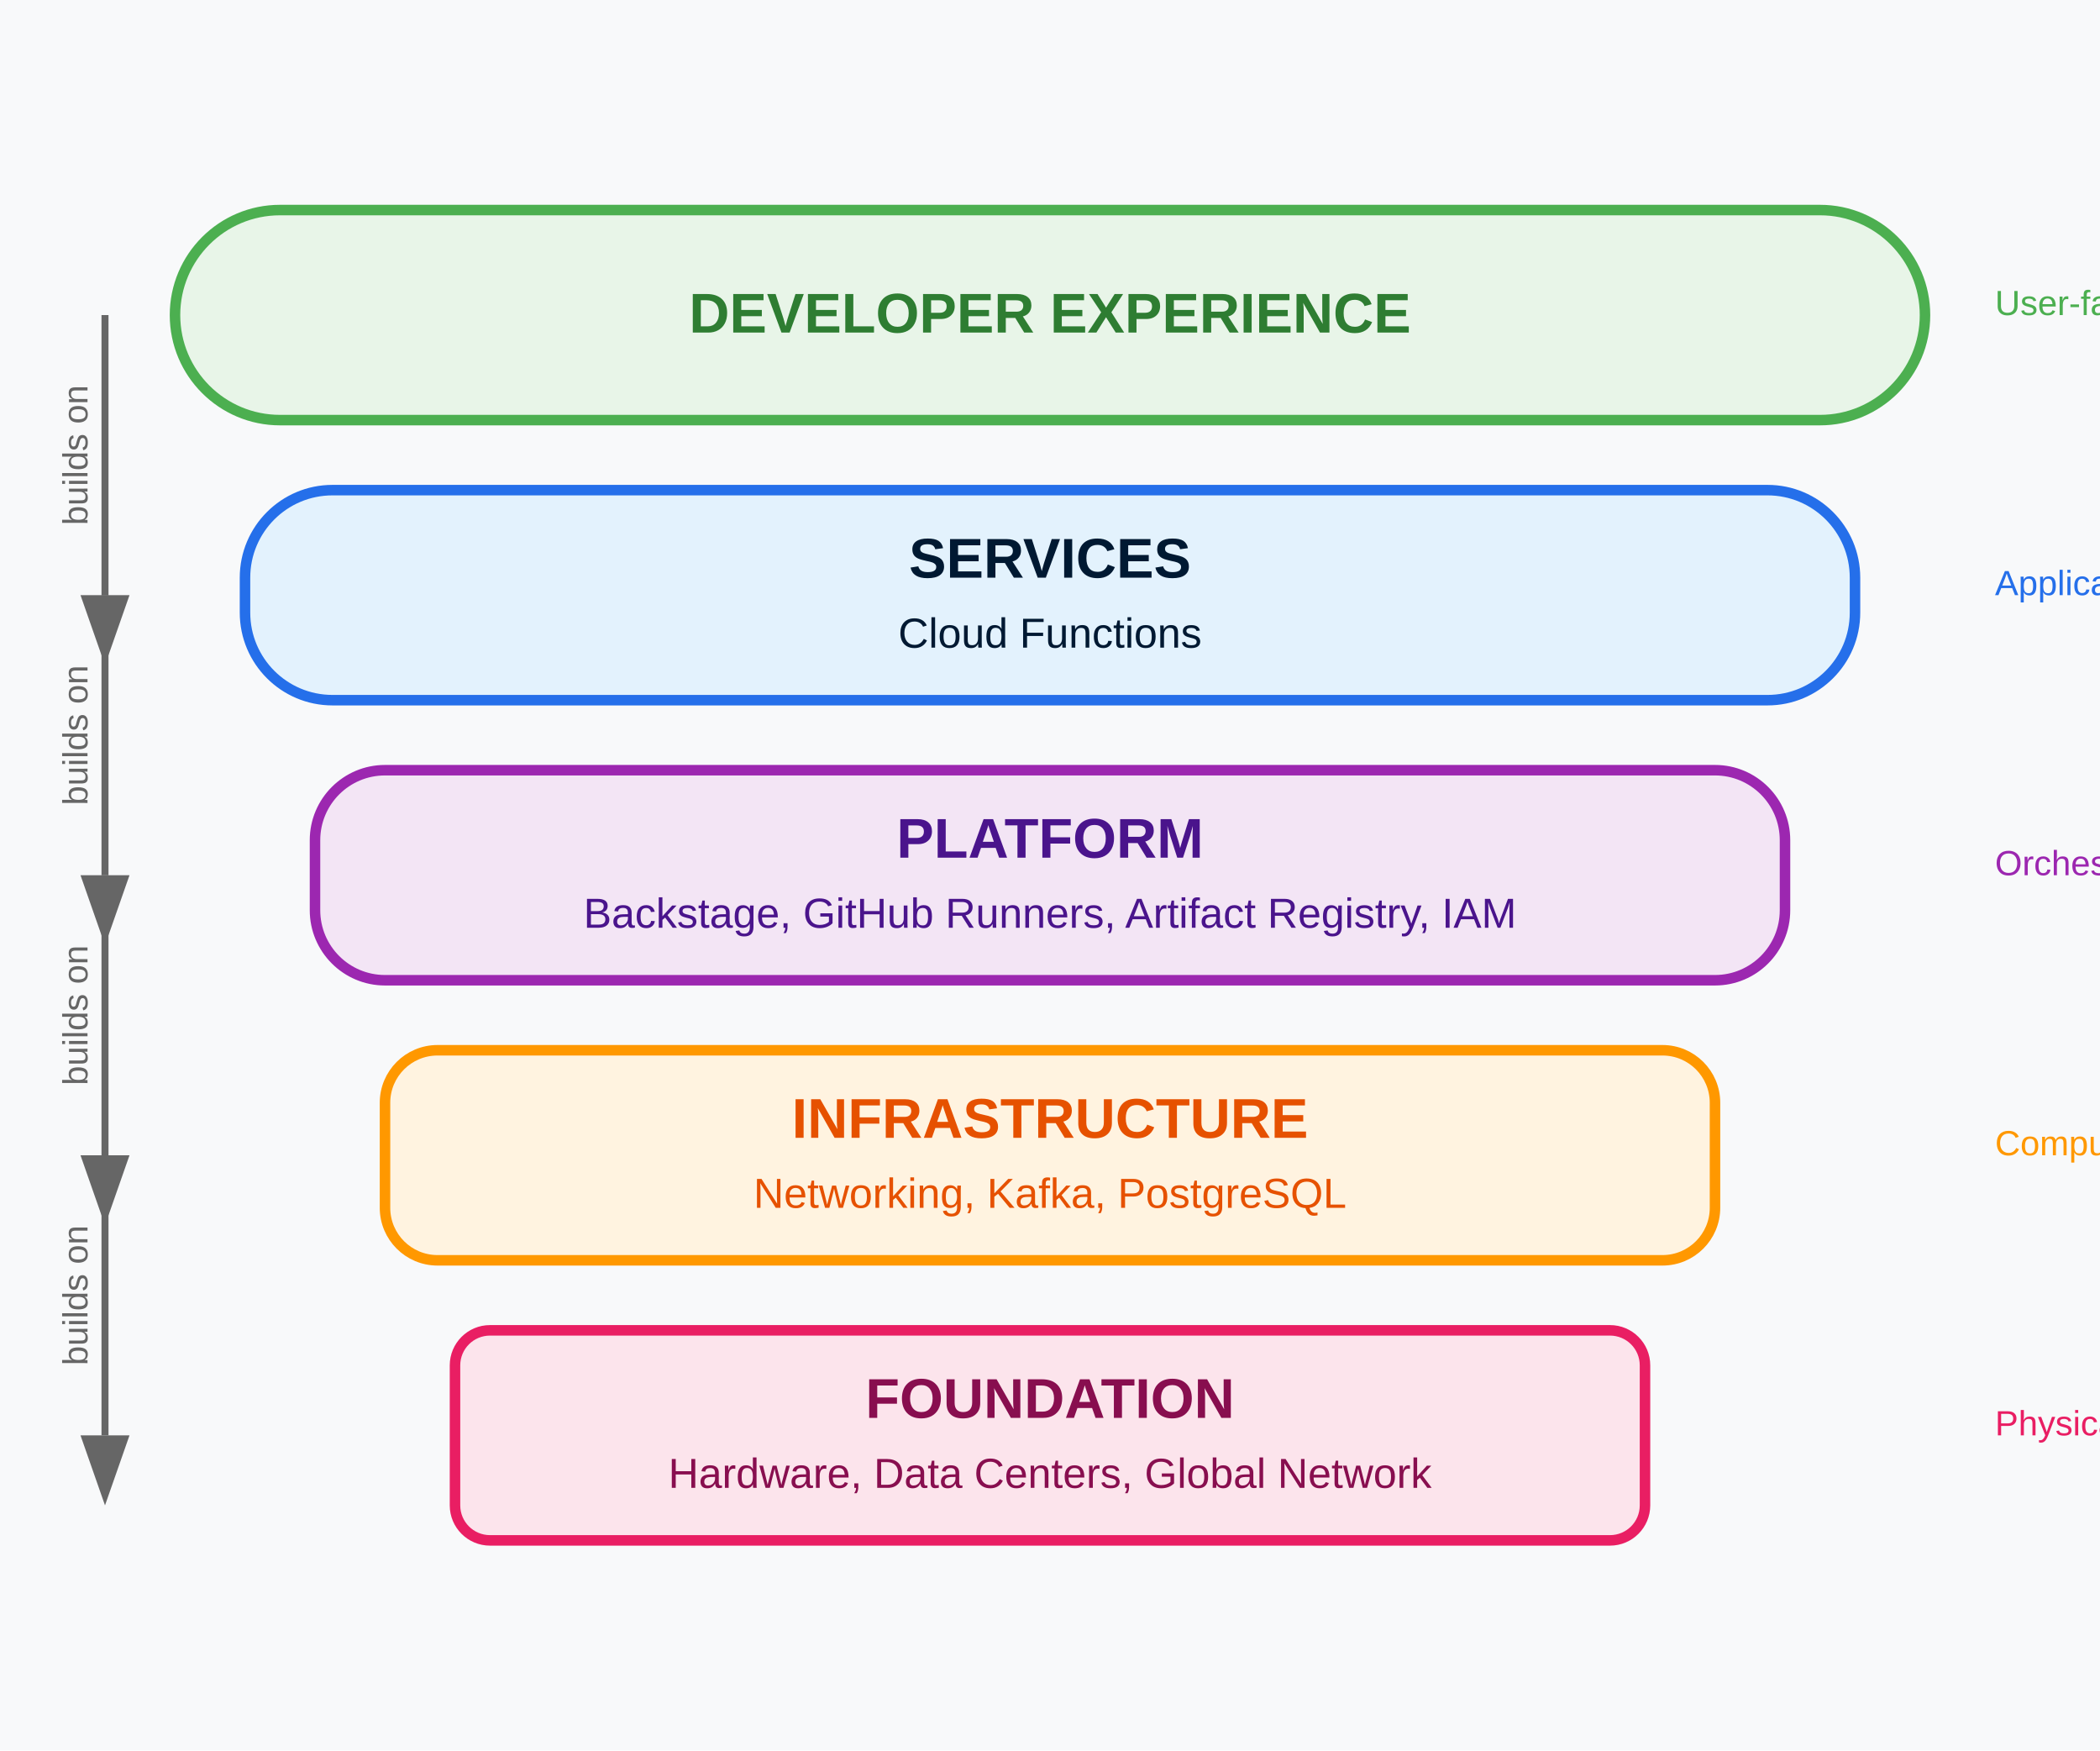
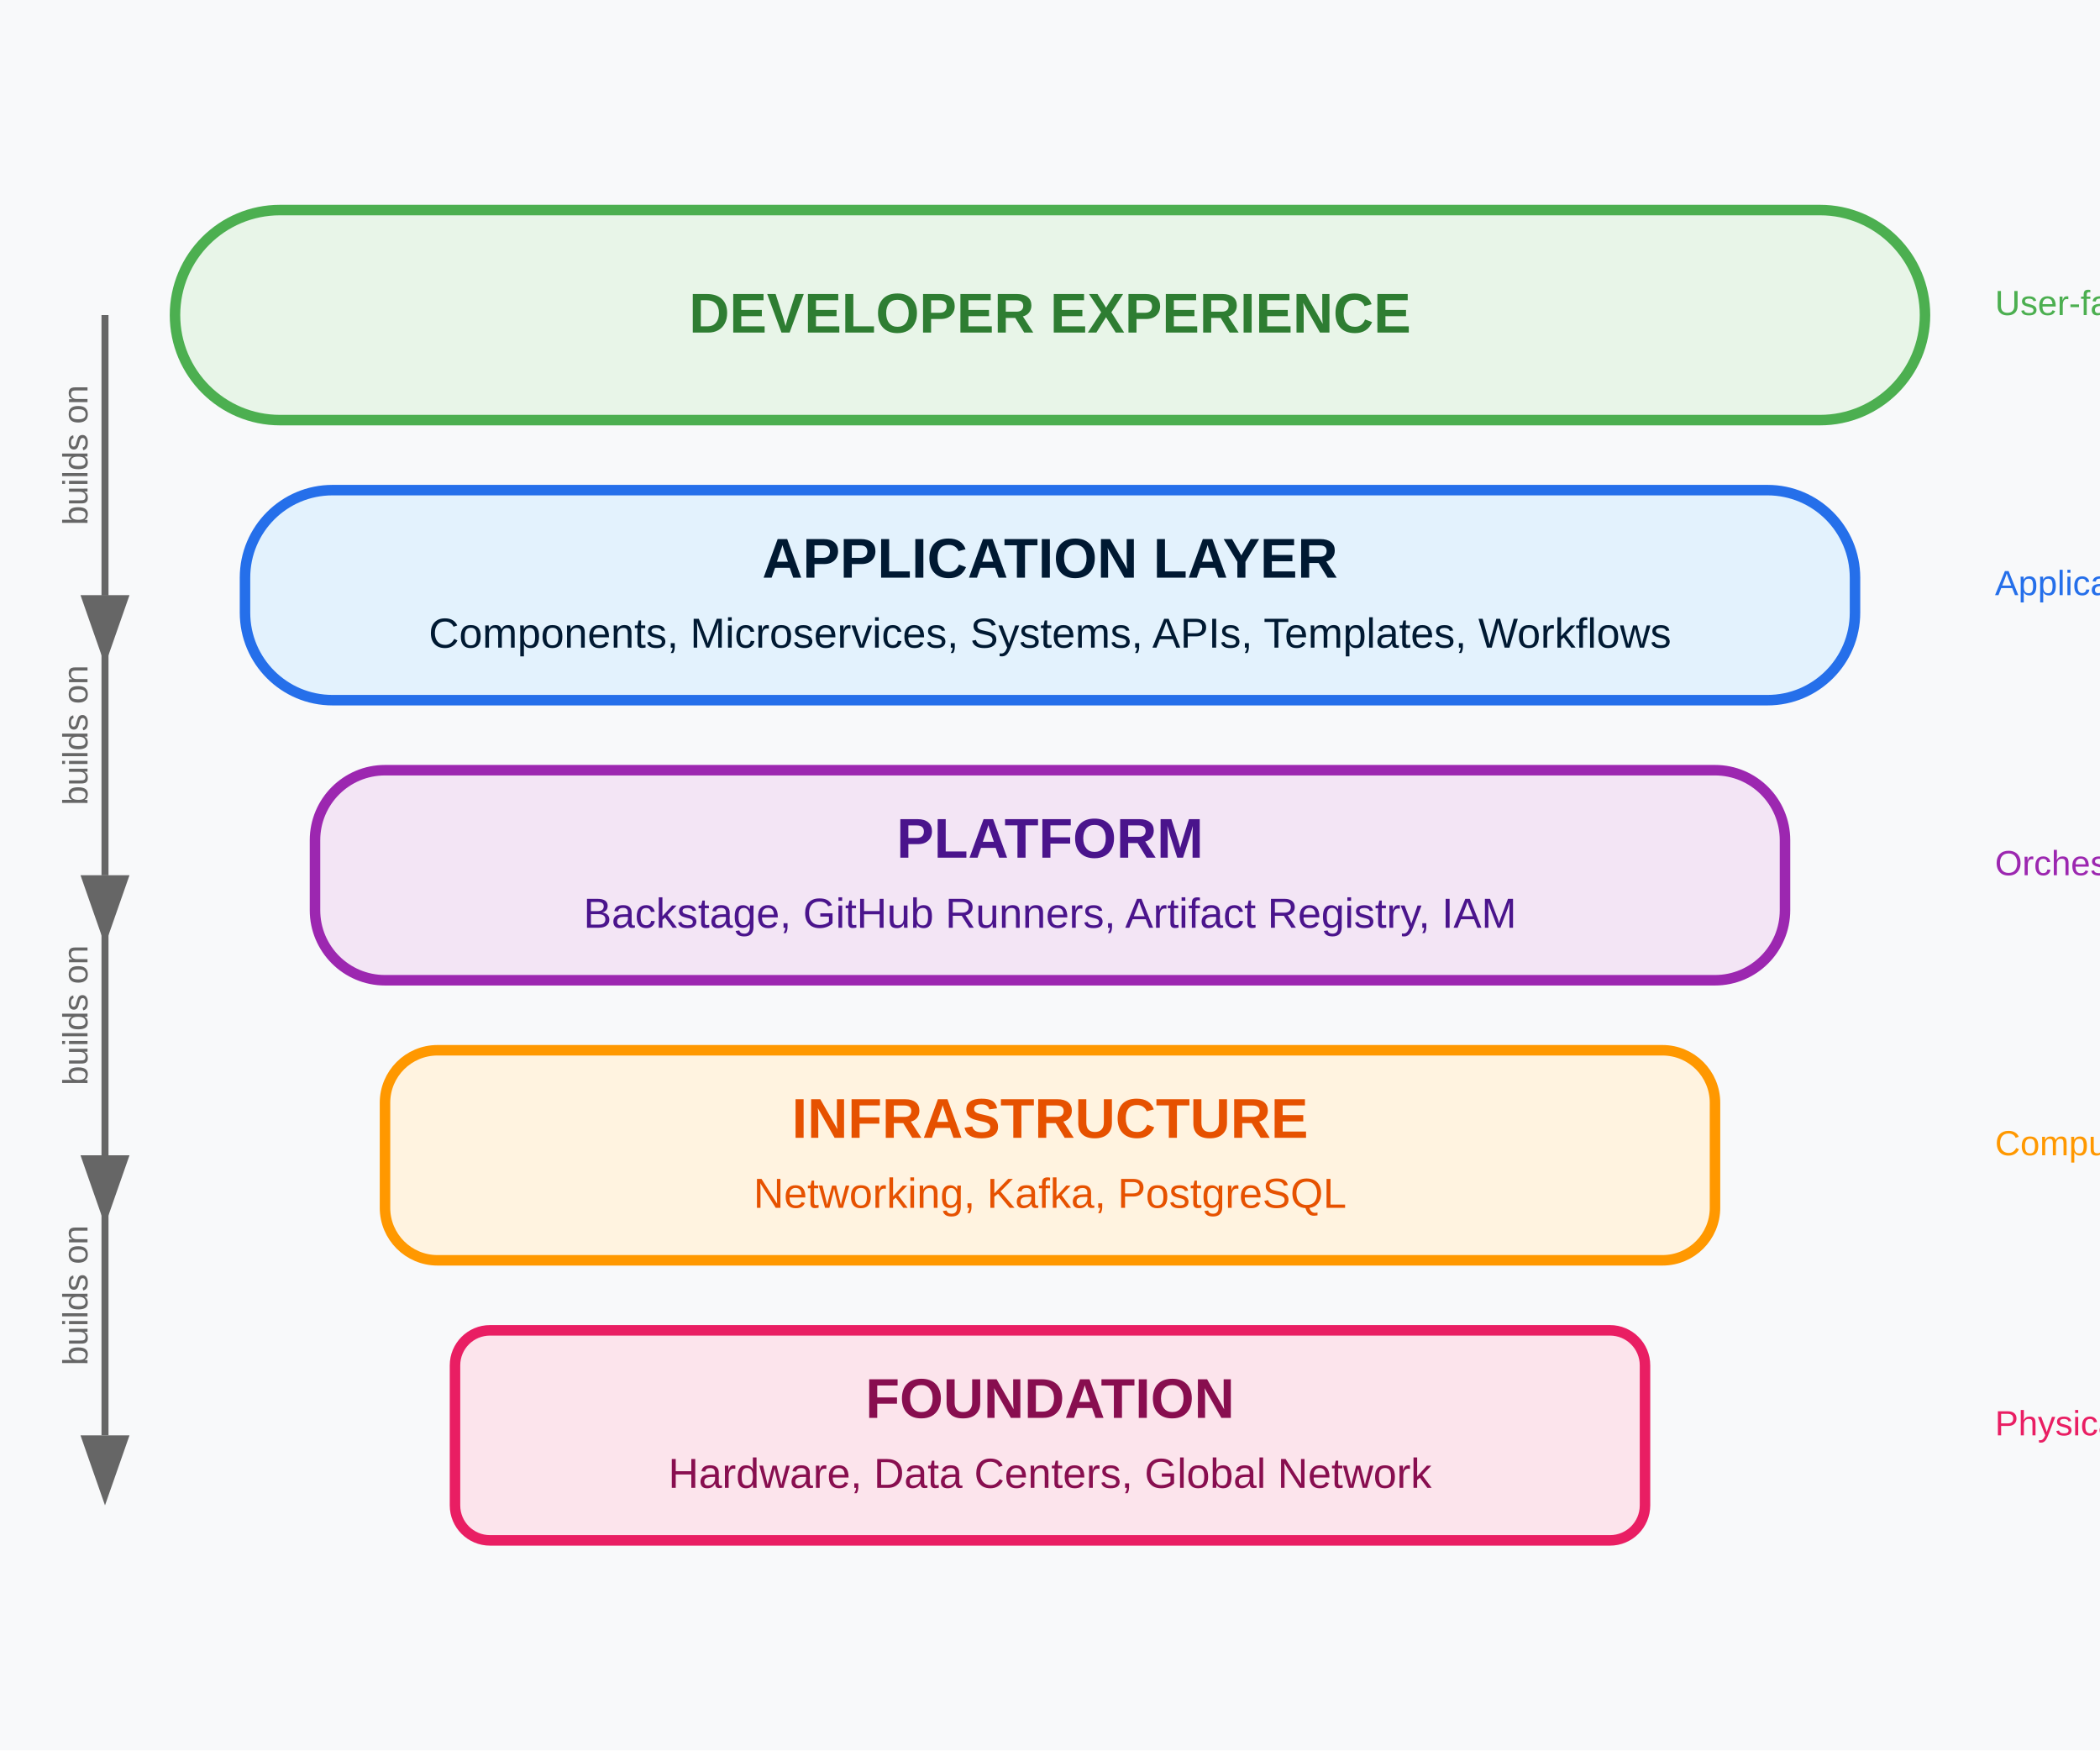
<svg xmlns="http://www.w3.org/2000/svg" width="600" height="500" viewBox="0 0 600 500">
  <rect width="600" height="500" fill="#f8f9fa" />
  <rect x="50" y="60" width="500" height="60" rx="30" fill="#e8f5e8" stroke="#4CAF50" stroke-width="3" />
  <text x="300" y="95" text-anchor="middle" font-family="Arial, sans-serif" font-size="16" font-weight="bold" fill="#2e7d32">DEVELOPER EXPERIENCE</text>
  <rect x="70" y="140" width="460" height="60" rx="25" fill="#e3f2fd" stroke="#256FEA" stroke-width="3" />
-   <text x="300" y="165" text-anchor="middle" font-family="Arial, sans-serif" font-size="16" font-weight="bold" fill="#001932">SERVICES</text>
-   <text x="300" y="185" text-anchor="middle" font-family="Arial, sans-serif" font-size="12" fill="#001932">Cloud Functions</text>
+   <text x="300" y="165" text-anchor="middle" font-family="Arial, sans-serif" font-size="16" font-weight="bold" fill="#001932">APPLICATION LAYER</text>
+   <text x="300" y="185" text-anchor="middle" font-family="Arial, sans-serif" font-size="12" fill="#001932">Components, Microservices, Systems, APIs, Templates, Workflows</text>
  <rect x="90" y="220" width="420" height="60" rx="20" fill="#f3e5f5" stroke="#9C27B0" stroke-width="3" />
  <text x="300" y="245" text-anchor="middle" font-family="Arial, sans-serif" font-size="16" font-weight="bold" fill="#4A148C">PLATFORM</text>
  <text x="300" y="265" text-anchor="middle" font-family="Arial, sans-serif" font-size="12" fill="#4A148C">Backstage, GitHub Runners, Artifact Registry, IAM</text>
  <rect x="110" y="300" width="380" height="60" rx="15" fill="#fff3e0" stroke="#FF9800" stroke-width="3" />
  <text x="300" y="325" text-anchor="middle" font-family="Arial, sans-serif" font-size="16" font-weight="bold" fill="#E65100">INFRASTRUCTURE</text>
  <text x="300" y="345" text-anchor="middle" font-family="Arial, sans-serif" font-size="12" fill="#E65100">Networking, Kafka, PostgreSQL</text>
  <rect x="130" y="380" width="340" height="60" rx="10" fill="#fce4ec" stroke="#E91E63" stroke-width="3" />
  <text x="300" y="405" text-anchor="middle" font-family="Arial, sans-serif" font-size="16" font-weight="bold" fill="#880E4F">FOUNDATION</text>
  <text x="300" y="425" text-anchor="middle" font-family="Arial, sans-serif" font-size="12" fill="#880E4F">Hardware, Data Centers, Global Network</text>
  <defs>
    <marker id="arrowhead" markerWidth="10" markerHeight="7" refX="0" refY="3.5" orient="auto">
      <polygon points="0 0, 10 3.5, 0 7" fill="#666" />
    </marker>
  </defs>
  <line x1="30" y1="90" x2="30" y2="170" stroke="#666" stroke-width="2" marker-end="url(#arrowhead)" />
  <line x1="30" y1="170" x2="30" y2="250" stroke="#666" stroke-width="2" marker-end="url(#arrowhead)" />
  <line x1="30" y1="250" x2="30" y2="330" stroke="#666" stroke-width="2" marker-end="url(#arrowhead)" />
  <line x1="30" y1="330" x2="30" y2="410" stroke="#666" stroke-width="2" marker-end="url(#arrowhead)" />
  <text x="25" y="130" text-anchor="middle" font-family="Arial, sans-serif" font-size="10" fill="#666" transform="rotate(-90, 25, 130)">builds on</text>
  <text x="25" y="210" text-anchor="middle" font-family="Arial, sans-serif" font-size="10" fill="#666" transform="rotate(-90, 25, 210)">builds on</text>
  <text x="25" y="290" text-anchor="middle" font-family="Arial, sans-serif" font-size="10" fill="#666" transform="rotate(-90, 25, 290)">builds on</text>
  <text x="25" y="370" text-anchor="middle" font-family="Arial, sans-serif" font-size="10" fill="#666" transform="rotate(-90, 25, 370)">builds on</text>
  <text x="570" y="90" text-anchor="start" font-family="Arial, sans-serif" font-size="10" fill="#4CAF50">User-facing</text>
  <text x="570" y="170" text-anchor="start" font-family="Arial, sans-serif" font-size="10" fill="#256FEA">Application</text>
  <text x="570" y="250" text-anchor="start" font-family="Arial, sans-serif" font-size="10" fill="#9C27B0">Orchestration</text>
  <text x="570" y="330" text-anchor="start" font-family="Arial, sans-serif" font-size="10" fill="#FF9800">Compute</text>
  <text x="570" y="410" text-anchor="start" font-family="Arial, sans-serif" font-size="10" fill="#E91E63">Physical</text>
</svg>
